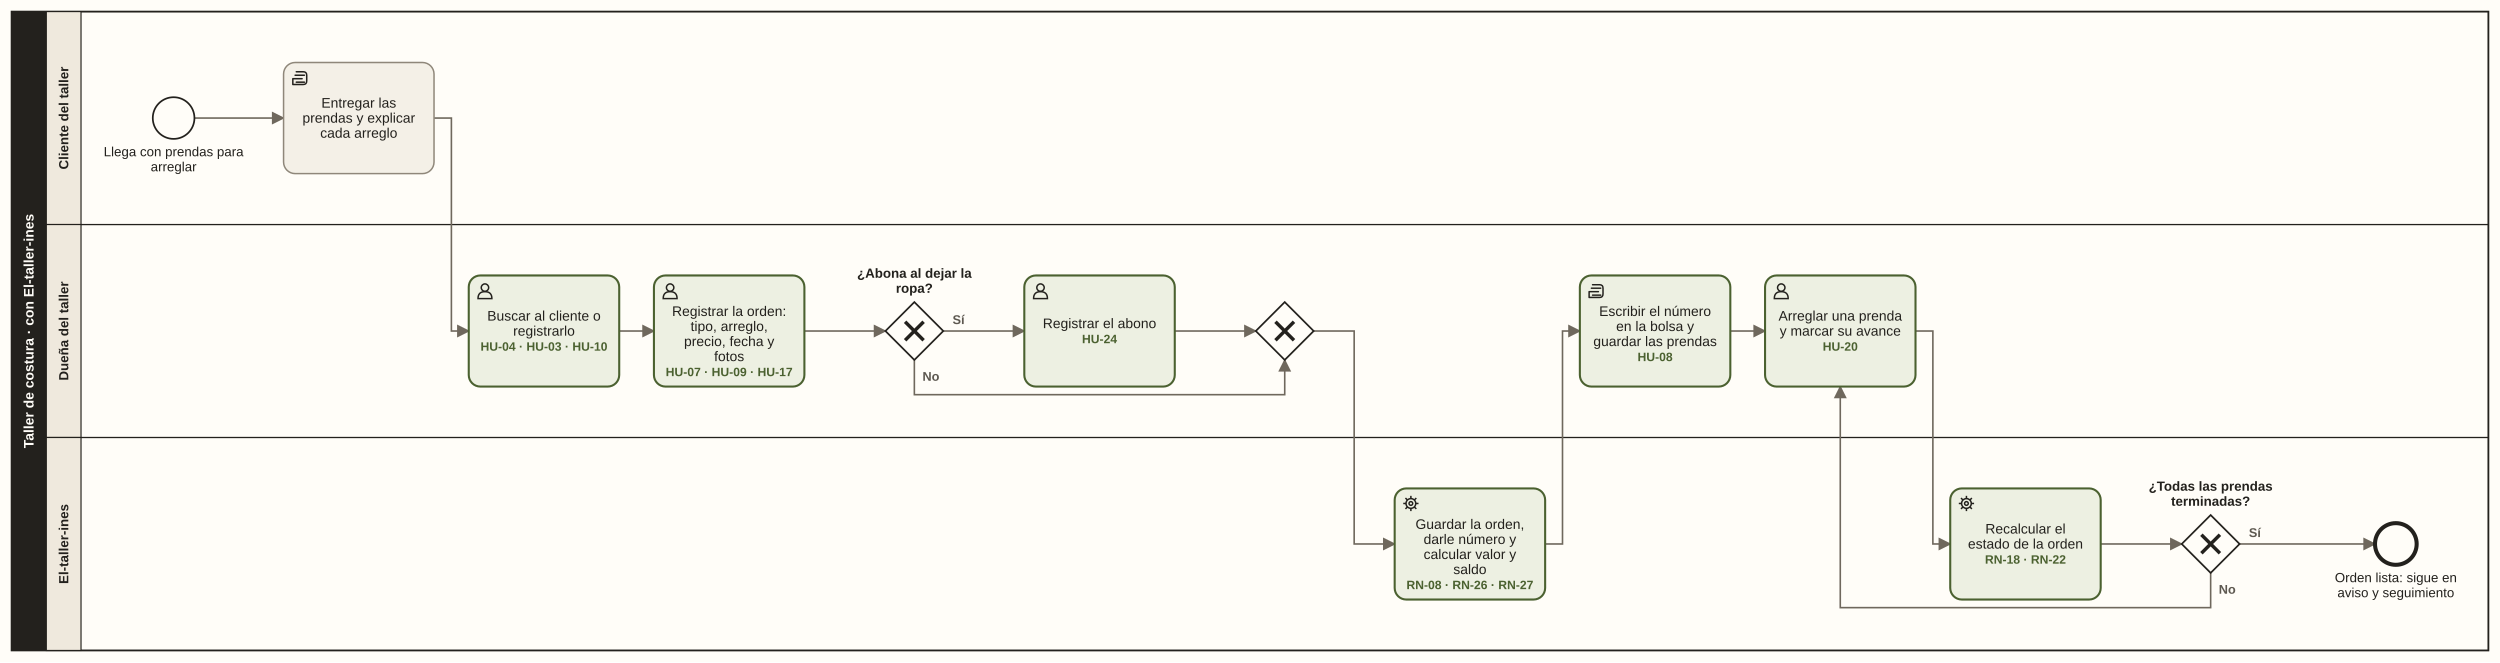
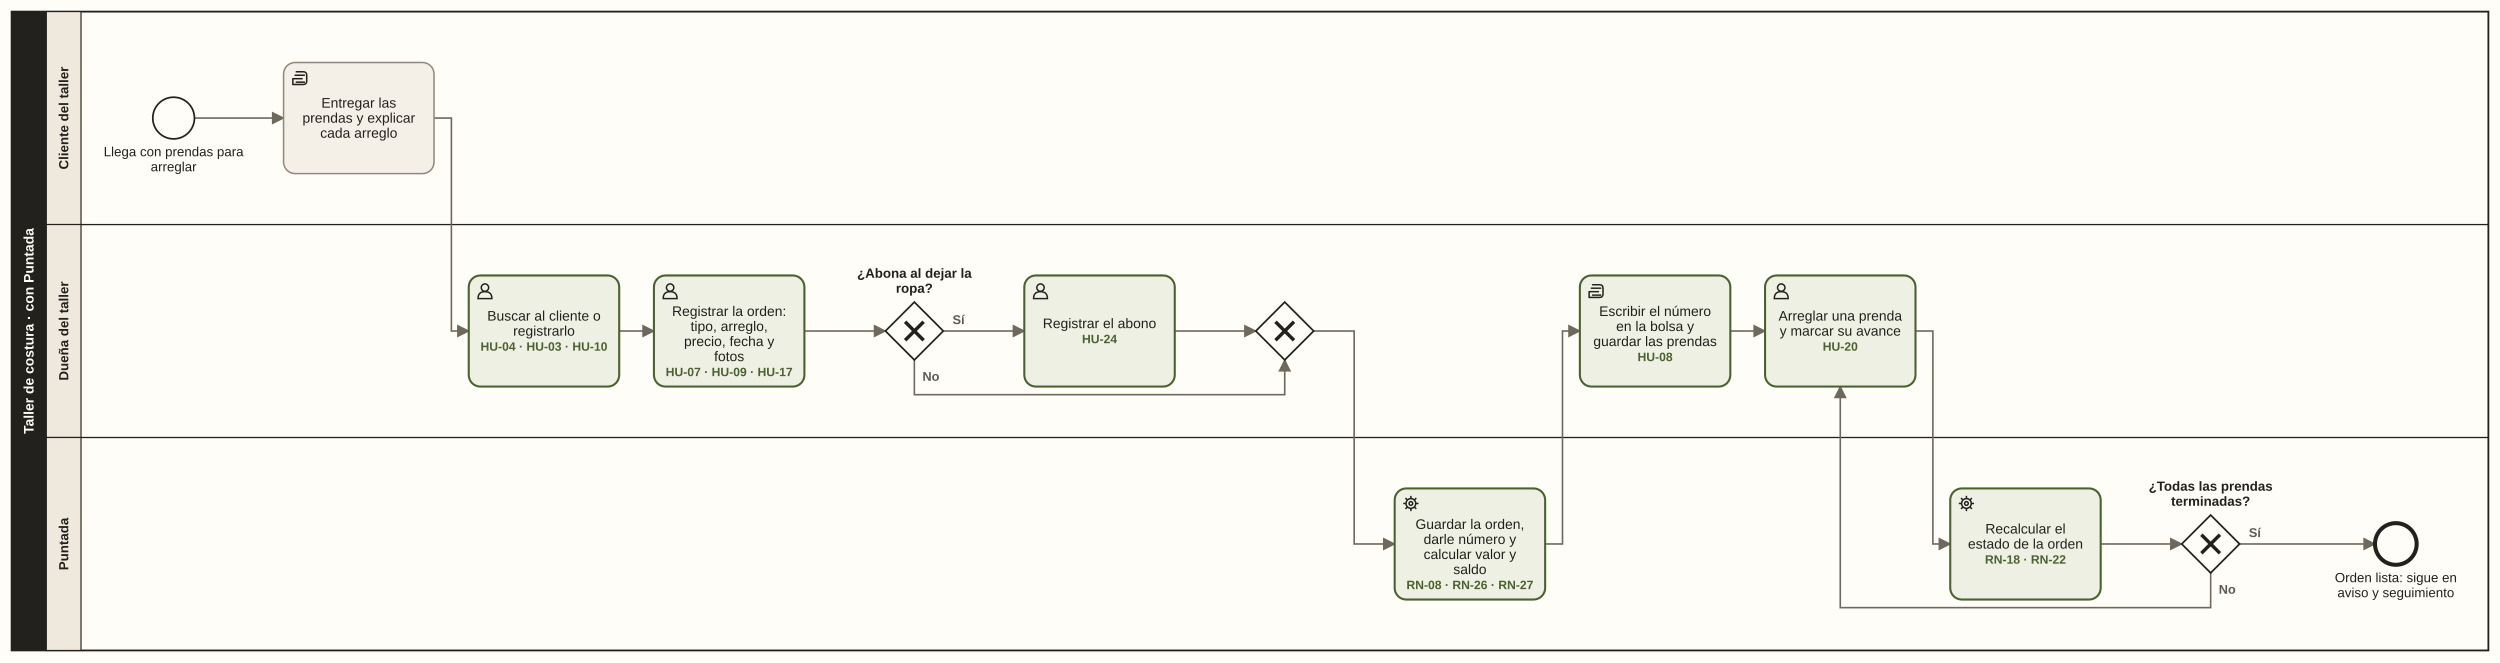
- <svg xmlns="http://www.w3.org/2000/svg" viewBox="0 0 2160 572" width="2160" height="572" font-family="'Source Sans 3', 'Segoe UI', Arial, sans-serif" role="img" aria-label="Taller de costura · con El-taller-ines · Recepción y arreglo">
+ <svg xmlns="http://www.w3.org/2000/svg" viewBox="0 0 2160 572" width="2160" height="572" font-family="'Source Sans 3', 'Segoe UI', Arial, sans-serif" role="img" aria-label="Taller de costura · con Puntada · Recepción y arreglo">
  <defs>
    <marker id="flecha-propuesto-1-recepcion-y-arreglo" viewBox="0 0 10 10" refX="9" refY="5" markerWidth="8" markerHeight="8" orient="auto-start-reverse">
      <path d="M0 0 L10 5 L0 10 z" fill="#6f685d" />
    </marker>
  </defs>
  <rect x="0" y="0" width="2160" height="572" fill="#fffdf8" />
  <rect x="10" y="10" width="2140" height="552" fill="#fffdf8" stroke="#23211d" stroke-width="1.5" />
  <rect x="10" y="10" width="30" height="552" fill="#23211d" />
-   <text x="29.0" y="286.0" font-size="12" font-weight="600" fill="#fffdf8" text-anchor="middle" transform="rotate(-90 29.0 286.0)">Taller de costura · con El-taller-ines</text>
+   <text x="29.0" y="286.0" font-size="12" font-weight="600" fill="#fffdf8" text-anchor="middle" transform="rotate(-90 29.0 286.0)">Taller de costura · con Puntada</text>
  <rect x="40" y="10" width="2110" height="184" fill="none" stroke="#23211d" stroke-width="1" />
  <rect x="40" y="10" width="30" height="184" fill="#efe9dd" stroke="#23211d" stroke-width="1" />
  <text x="59.0" y="102.0" font-size="11.5" font-weight="600" fill="#23211d" text-anchor="middle" transform="rotate(-90 59.0 102.0)">Cliente del taller</text>
  <rect x="40" y="194" width="2110" height="184" fill="none" stroke="#23211d" stroke-width="1" />
  <rect x="40" y="194" width="30" height="184" fill="#efe9dd" stroke="#23211d" stroke-width="1" />
  <text x="59.0" y="286.0" font-size="11.5" font-weight="600" fill="#23211d" text-anchor="middle" transform="rotate(-90 59.0 286.0)">Dueña del taller</text>
  <rect x="40" y="378" width="2110" height="184" fill="none" stroke="#23211d" stroke-width="1" />
  <rect x="40" y="378" width="30" height="184" fill="#efe9dd" stroke="#23211d" stroke-width="1" />
-   <text x="59.0" y="470.0" font-size="11.5" font-weight="600" fill="#23211d" text-anchor="middle" transform="rotate(-90 59.0 470.0)">El-taller-ines</text>
+   <text x="59.0" y="470.0" font-size="11.5" font-weight="600" fill="#23211d" text-anchor="middle" transform="rotate(-90 59.0 470.0)">Puntada</text>
  <polyline points="168.0,102.0 245.0,102.0" fill="none" stroke="#6f685d" stroke-width="1.4" marker-end="url(#flecha-propuesto-1-recepcion-y-arreglo)" />
  <polyline points="375.0,102.0 390.0,102.0 390.0,286.0 405.0,286.0" fill="none" stroke="#6f685d" stroke-width="1.4" marker-end="url(#flecha-propuesto-1-recepcion-y-arreglo)" />
  <polyline points="535.0,286.0 565.0,286.0" fill="none" stroke="#6f685d" stroke-width="1.4" marker-end="url(#flecha-propuesto-1-recepcion-y-arreglo)" />
  <polyline points="695.0,286.0 765.0,286.0" fill="none" stroke="#6f685d" stroke-width="1.4" marker-end="url(#flecha-propuesto-1-recepcion-y-arreglo)" />
  <polyline points="815.0,286.0 885.0,286.0" fill="none" stroke="#6f685d" stroke-width="1.4" marker-end="url(#flecha-propuesto-1-recepcion-y-arreglo)" />
  <text x="823.0" y="280.0" font-size="11" font-weight="600" fill="#5d5850" text-anchor="start">Sí</text>
  <polyline points="790.0,311.0 790.0,341.0 1110.0,341.0 1110.0,311.0" fill="none" stroke="#6f685d" stroke-width="1.4" marker-end="url(#flecha-propuesto-1-recepcion-y-arreglo)" />
  <text x="797.0" y="329.0" font-size="11" font-weight="600" fill="#5d5850" text-anchor="start">No</text>
  <polyline points="1015.0,286.0 1085.0,286.0" fill="none" stroke="#6f685d" stroke-width="1.4" marker-end="url(#flecha-propuesto-1-recepcion-y-arreglo)" />
  <polyline points="1135.0,286.0 1170.0,286.0 1170.0,470.0 1205.0,470.0" fill="none" stroke="#6f685d" stroke-width="1.4" marker-end="url(#flecha-propuesto-1-recepcion-y-arreglo)" />
  <polyline points="1335.0,470.0 1350.0,470.0 1350.0,286.0 1365.0,286.0" fill="none" stroke="#6f685d" stroke-width="1.4" marker-end="url(#flecha-propuesto-1-recepcion-y-arreglo)" />
  <polyline points="1495.0,286.0 1525.0,286.0" fill="none" stroke="#6f685d" stroke-width="1.4" marker-end="url(#flecha-propuesto-1-recepcion-y-arreglo)" />
  <polyline points="1655.0,286.0 1670.0,286.0 1670.0,470.0 1685.0,470.0" fill="none" stroke="#6f685d" stroke-width="1.4" marker-end="url(#flecha-propuesto-1-recepcion-y-arreglo)" />
  <polyline points="1815.0,470.0 1885.0,470.0" fill="none" stroke="#6f685d" stroke-width="1.4" marker-end="url(#flecha-propuesto-1-recepcion-y-arreglo)" />
  <polyline points="1935.0,470.0 2052.0,470.0" fill="none" stroke="#6f685d" stroke-width="1.4" marker-end="url(#flecha-propuesto-1-recepcion-y-arreglo)" />
  <text x="1943.0" y="464.0" font-size="11" font-weight="600" fill="#5d5850" text-anchor="start">Sí</text>
  <polyline points="1910.0,495.0 1910.0,525.0 1590.0,525.0 1590.0,334.0" fill="none" stroke="#6f685d" stroke-width="1.4" marker-end="url(#flecha-propuesto-1-recepcion-y-arreglo)" />
  <text x="1917.0" y="513.0" font-size="11" font-weight="600" fill="#5d5850" text-anchor="start">No</text>
  <circle cx="150.0" cy="102.0" r="18.0" fill="#fffdf8" stroke="#23211d" stroke-width="1.5" />
  <text x="150.0" y="135.0" font-size="11.5" font-weight="400" fill="#23211d" text-anchor="middle">Llega con prendas para</text>
  <text x="150.0" y="148.0" font-size="11.5" font-weight="400" fill="#23211d" text-anchor="middle">arreglar</text>
  <rect x="245.0" y="54.0" width="130" height="96" rx="10" fill="#f4f0e7" stroke="#8f877a" stroke-width="1.3" />
  <path d="M253.0 68.0 h8 M255.0 65.0 h8 M256.0 71.0 h7 M253.0 68.0 v5 h9 q3 0 3 -3 v-5 q0 -3 -3 -3 h-6" stroke="#23211d" stroke-width="1.3" fill="none" stroke-linecap="round" stroke-linejoin="round" />
  <text x="310.0" y="93.0" font-size="12" font-weight="400" fill="#23211d" text-anchor="middle">Entregar las</text>
  <text x="310.0" y="106.0" font-size="12" font-weight="400" fill="#23211d" text-anchor="middle">prendas y explicar</text>
  <text x="310.0" y="119.0" font-size="12" font-weight="400" fill="#23211d" text-anchor="middle">cada arreglo</text>
  <rect x="405.0" y="238.0" width="130" height="96" rx="10" fill="#edf0e2" stroke="#4b6130" stroke-width="1.8" />
  <circle cx="419.0" cy="248.5" r="3.2" stroke="#23211d" stroke-width="1.3" fill="none" />
  <path d="M413.0 258.0 q0 -6 6 -6 q6 0 6 6 z" stroke="#23211d" stroke-width="1.3" fill="none" />
  <text x="470.0" y="277.0" font-size="12" font-weight="400" fill="#23211d" text-anchor="middle">Buscar al cliente o</text>
  <text x="470.0" y="290.0" font-size="12" font-weight="400" fill="#23211d" text-anchor="middle">registrarlo</text>
  <text x="470.0" y="303.0" font-size="10.5" font-weight="700" fill="#4b6130" text-anchor="middle">HU-04 · HU-03 · HU-10</text>
  <rect x="565.0" y="238.0" width="130" height="96" rx="10" fill="#edf0e2" stroke="#4b6130" stroke-width="1.8" />
  <circle cx="579.0" cy="248.5" r="3.2" stroke="#23211d" stroke-width="1.3" fill="none" />
  <path d="M573.0 258.0 q0 -6 6 -6 q6 0 6 6 z" stroke="#23211d" stroke-width="1.3" fill="none" />
  <text x="630.0" y="273.0" font-size="12" font-weight="400" fill="#23211d" text-anchor="middle">Registrar la orden:</text>
  <text x="630.0" y="286.0" font-size="12" font-weight="400" fill="#23211d" text-anchor="middle">tipo, arreglo,</text>
  <text x="630.0" y="299.0" font-size="12" font-weight="400" fill="#23211d" text-anchor="middle">precio, fecha y</text>
  <text x="630.0" y="312.0" font-size="12" font-weight="400" fill="#23211d" text-anchor="middle">fotos</text>
  <text x="630.0" y="325.0" font-size="10.5" font-weight="700" fill="#4b6130" text-anchor="middle">HU-07 · HU-09 · HU-17</text>
  <path d="M790.0 261.0 L815.0 286.0 L790.0 311.0 L765.0 286.0 z" fill="#fffdf8" stroke="#23211d" stroke-width="1.5" />
  <path d="M782.0 278.0 L798.0 294.0 M798.0 278.0 L782.0 294.0" stroke="#23211d" stroke-width="3" />
  <text x="790.0" y="240.0" font-size="11.5" font-weight="600" fill="#23211d" text-anchor="middle">¿Abona al dejar la</text>
  <text x="790.0" y="253.0" font-size="11.5" font-weight="600" fill="#23211d" text-anchor="middle">ropa?</text>
  <rect x="885.0" y="238.0" width="130" height="96" rx="10" fill="#edf0e2" stroke="#4b6130" stroke-width="1.8" />
  <circle cx="899.0" cy="248.5" r="3.2" stroke="#23211d" stroke-width="1.3" fill="none" />
  <path d="M893.0 258.0 q0 -6 6 -6 q6 0 6 6 z" stroke="#23211d" stroke-width="1.3" fill="none" />
  <text x="950.0" y="283.5" font-size="12" font-weight="400" fill="#23211d" text-anchor="middle">Registrar el abono</text>
  <text x="950.0" y="296.5" font-size="10.5" font-weight="700" fill="#4b6130" text-anchor="middle">HU-24</text>
  <path d="M1110.0 261.0 L1135.0 286.0 L1110.0 311.0 L1085.0 286.0 z" fill="#fffdf8" stroke="#23211d" stroke-width="1.5" />
  <path d="M1102.0 278.0 L1118.0 294.0 M1118.0 278.0 L1102.0 294.0" stroke="#23211d" stroke-width="3" />
  <rect x="1205.0" y="422.0" width="130" height="96" rx="10" fill="#edf0e2" stroke="#4b6130" stroke-width="1.8" />
  <line x1="1223.2" y1="435.0" x2="1225.6" y2="435.0" stroke="#23211d" stroke-width="1.3" fill="none" />
  <line x1="1219.0" y1="439.2" x2="1219.0" y2="441.6" stroke="#23211d" stroke-width="1.3" fill="none" />
  <line x1="1214.8" y1="435.0" x2="1212.4" y2="435.0" stroke="#23211d" stroke-width="1.3" fill="none" />
  <line x1="1219.0" y1="430.8" x2="1219.0" y2="428.4" stroke="#23211d" stroke-width="1.3" fill="none" />
  <line x1="1222.0" y1="438.0" x2="1223.7" y2="439.7" stroke="#23211d" stroke-width="1.3" fill="none" />
  <line x1="1216.0" y1="438.0" x2="1214.3" y2="439.7" stroke="#23211d" stroke-width="1.3" fill="none" />
  <line x1="1222.0" y1="432.0" x2="1223.7" y2="430.3" stroke="#23211d" stroke-width="1.3" fill="none" />
  <line x1="1216.0" y1="432.0" x2="1214.3" y2="430.3" stroke="#23211d" stroke-width="1.3" fill="none" />
  <circle cx="1219.0" cy="435.0" r="4.2" stroke="#23211d" stroke-width="1.3" fill="none" />
  <circle cx="1219.0" cy="435.0" r="1.6" stroke="#23211d" stroke-width="1.3" fill="none" />
  <text x="1270.0" y="457.0" font-size="12" font-weight="400" fill="#23211d" text-anchor="middle">Guardar la orden,</text>
  <text x="1270.0" y="470.0" font-size="12" font-weight="400" fill="#23211d" text-anchor="middle">darle número y</text>
  <text x="1270.0" y="483.0" font-size="12" font-weight="400" fill="#23211d" text-anchor="middle">calcular valor y</text>
  <text x="1270.0" y="496.0" font-size="12" font-weight="400" fill="#23211d" text-anchor="middle">saldo</text>
  <text x="1270.0" y="509.0" font-size="10.5" font-weight="700" fill="#4b6130" text-anchor="middle">RN-08 · RN-26 · RN-27</text>
  <rect x="1365.0" y="238.0" width="130" height="96" rx="10" fill="#edf0e2" stroke="#4b6130" stroke-width="1.8" />
  <path d="M1373.0 252.0 h8 M1375.0 249.0 h8 M1376.0 255.0 h7 M1373.0 252.0 v5 h9 q3 0 3 -3 v-5 q0 -3 -3 -3 h-6" stroke="#23211d" stroke-width="1.3" fill="none" stroke-linecap="round" stroke-linejoin="round" />
  <text x="1430.0" y="273.0" font-size="12" font-weight="400" fill="#23211d" text-anchor="middle">Escribir el número</text>
  <text x="1430.0" y="286.0" font-size="12" font-weight="400" fill="#23211d" text-anchor="middle">en la bolsa y</text>
  <text x="1430.0" y="299.0" font-size="12" font-weight="400" fill="#23211d" text-anchor="middle">guardar las prendas</text>
  <text x="1430.0" y="312.0" font-size="10.5" font-weight="700" fill="#4b6130" text-anchor="middle">HU-08</text>
  <rect x="1525.0" y="238.0" width="130" height="96" rx="10" fill="#edf0e2" stroke="#4b6130" stroke-width="1.8" />
  <circle cx="1539.0" cy="248.5" r="3.2" stroke="#23211d" stroke-width="1.3" fill="none" />
  <path d="M1533.0 258.0 q0 -6 6 -6 q6 0 6 6 z" stroke="#23211d" stroke-width="1.3" fill="none" />
  <text x="1590.0" y="277.0" font-size="12" font-weight="400" fill="#23211d" text-anchor="middle">Arreglar una prenda</text>
  <text x="1590.0" y="290.0" font-size="12" font-weight="400" fill="#23211d" text-anchor="middle">y marcar su avance</text>
  <text x="1590.0" y="303.0" font-size="10.5" font-weight="700" fill="#4b6130" text-anchor="middle">HU-20</text>
  <rect x="1685.0" y="422.0" width="130" height="96" rx="10" fill="#edf0e2" stroke="#4b6130" stroke-width="1.8" />
  <line x1="1703.2" y1="435.0" x2="1705.6" y2="435.0" stroke="#23211d" stroke-width="1.3" fill="none" />
  <line x1="1699.0" y1="439.2" x2="1699.0" y2="441.6" stroke="#23211d" stroke-width="1.3" fill="none" />
  <line x1="1694.8" y1="435.0" x2="1692.4" y2="435.0" stroke="#23211d" stroke-width="1.3" fill="none" />
  <line x1="1699.0" y1="430.8" x2="1699.0" y2="428.4" stroke="#23211d" stroke-width="1.3" fill="none" />
  <line x1="1702.0" y1="438.0" x2="1703.7" y2="439.7" stroke="#23211d" stroke-width="1.3" fill="none" />
  <line x1="1696.0" y1="438.0" x2="1694.3" y2="439.7" stroke="#23211d" stroke-width="1.3" fill="none" />
  <line x1="1702.0" y1="432.0" x2="1703.7" y2="430.3" stroke="#23211d" stroke-width="1.3" fill="none" />
  <line x1="1696.0" y1="432.0" x2="1694.3" y2="430.3" stroke="#23211d" stroke-width="1.3" fill="none" />
  <circle cx="1699.0" cy="435.0" r="4.2" stroke="#23211d" stroke-width="1.3" fill="none" />
  <circle cx="1699.0" cy="435.0" r="1.6" stroke="#23211d" stroke-width="1.3" fill="none" />
  <text x="1750.0" y="461.0" font-size="12" font-weight="400" fill="#23211d" text-anchor="middle">Recalcular el</text>
  <text x="1750.0" y="474.0" font-size="12" font-weight="400" fill="#23211d" text-anchor="middle">estado de la orden</text>
  <text x="1750.0" y="487.0" font-size="10.5" font-weight="700" fill="#4b6130" text-anchor="middle">RN-18 · RN-22</text>
  <path d="M1910.0 445.0 L1935.0 470.0 L1910.0 495.0 L1885.0 470.0 z" fill="#fffdf8" stroke="#23211d" stroke-width="1.5" />
  <path d="M1902.0 462.0 L1918.0 478.0 M1918.0 462.0 L1902.0 478.0" stroke="#23211d" stroke-width="3" />
  <text x="1910.0" y="424.0" font-size="11.5" font-weight="600" fill="#23211d" text-anchor="middle">¿Todas las prendas</text>
  <text x="1910.0" y="437.0" font-size="11.5" font-weight="600" fill="#23211d" text-anchor="middle">terminadas?</text>
  <circle cx="2070.0" cy="470.0" r="18.0" fill="#fffdf8" stroke="#23211d" stroke-width="3.5" />
  <text x="2070.0" y="503.0" font-size="11.5" font-weight="400" fill="#23211d" text-anchor="middle">Orden lista: sigue en</text>
  <text x="2070.0" y="516.0" font-size="11.5" font-weight="400" fill="#23211d" text-anchor="middle">aviso y seguimiento</text>
</svg>
